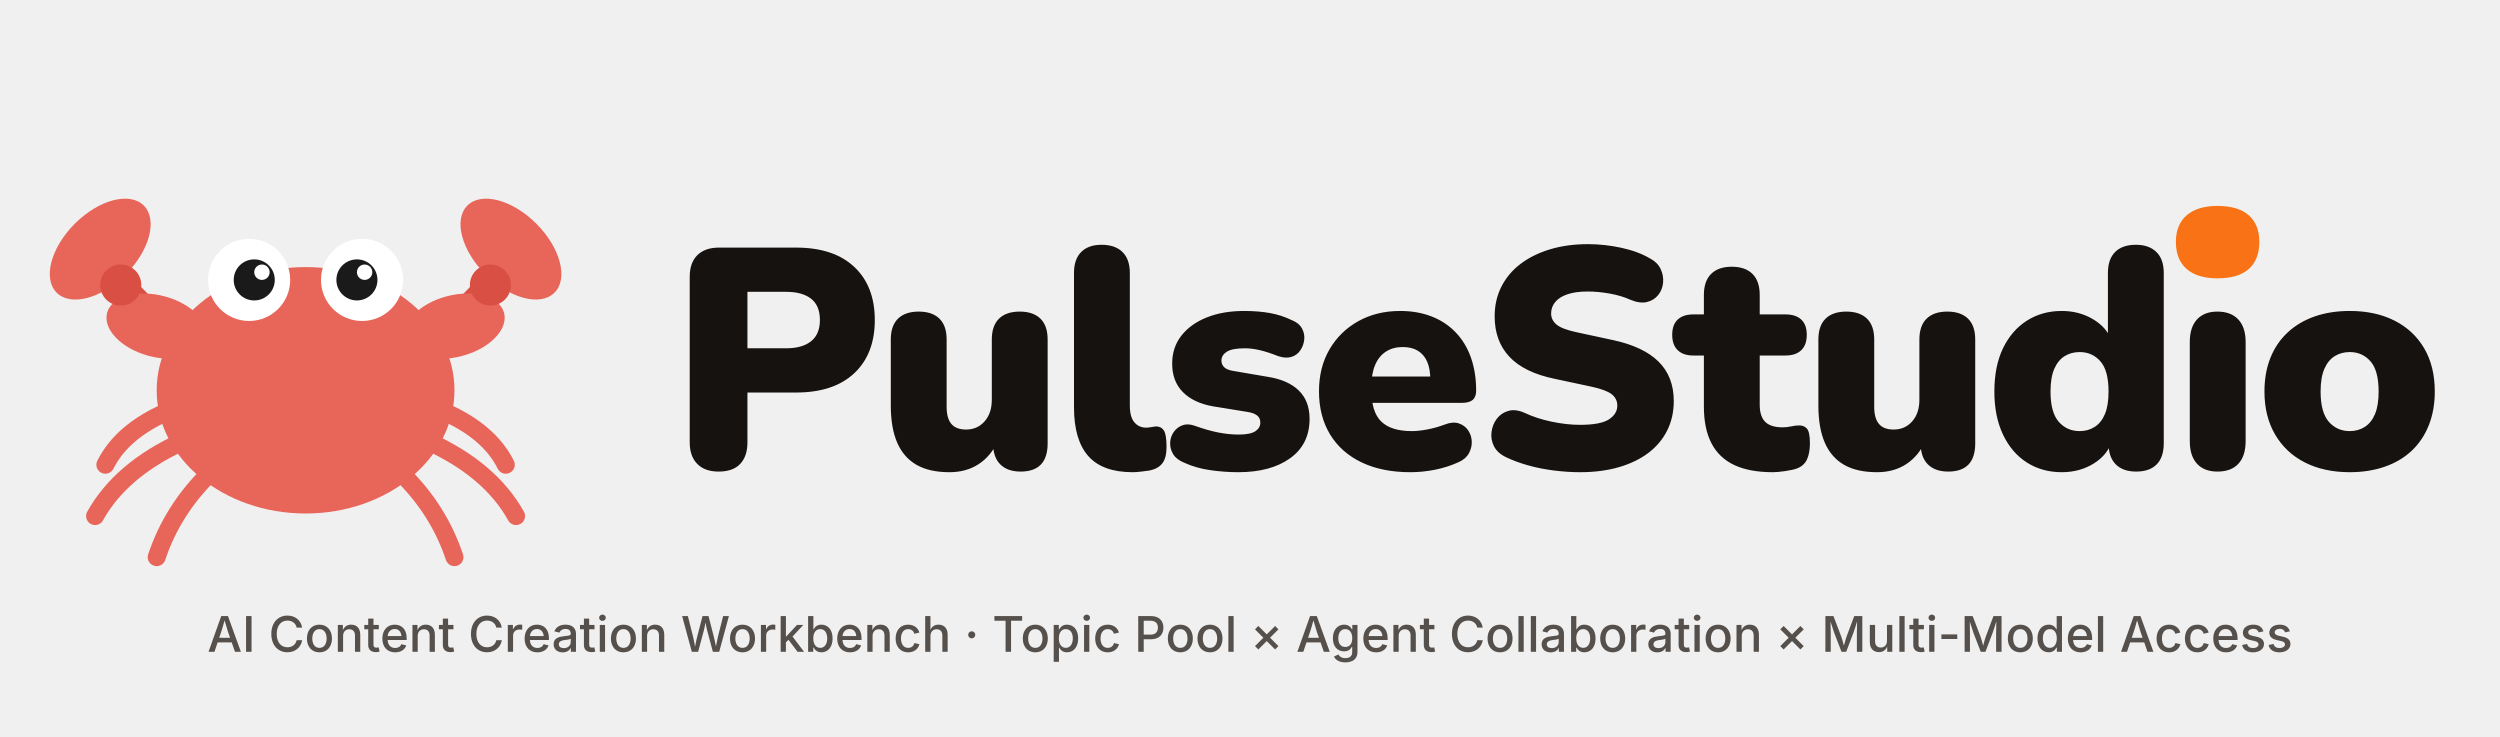
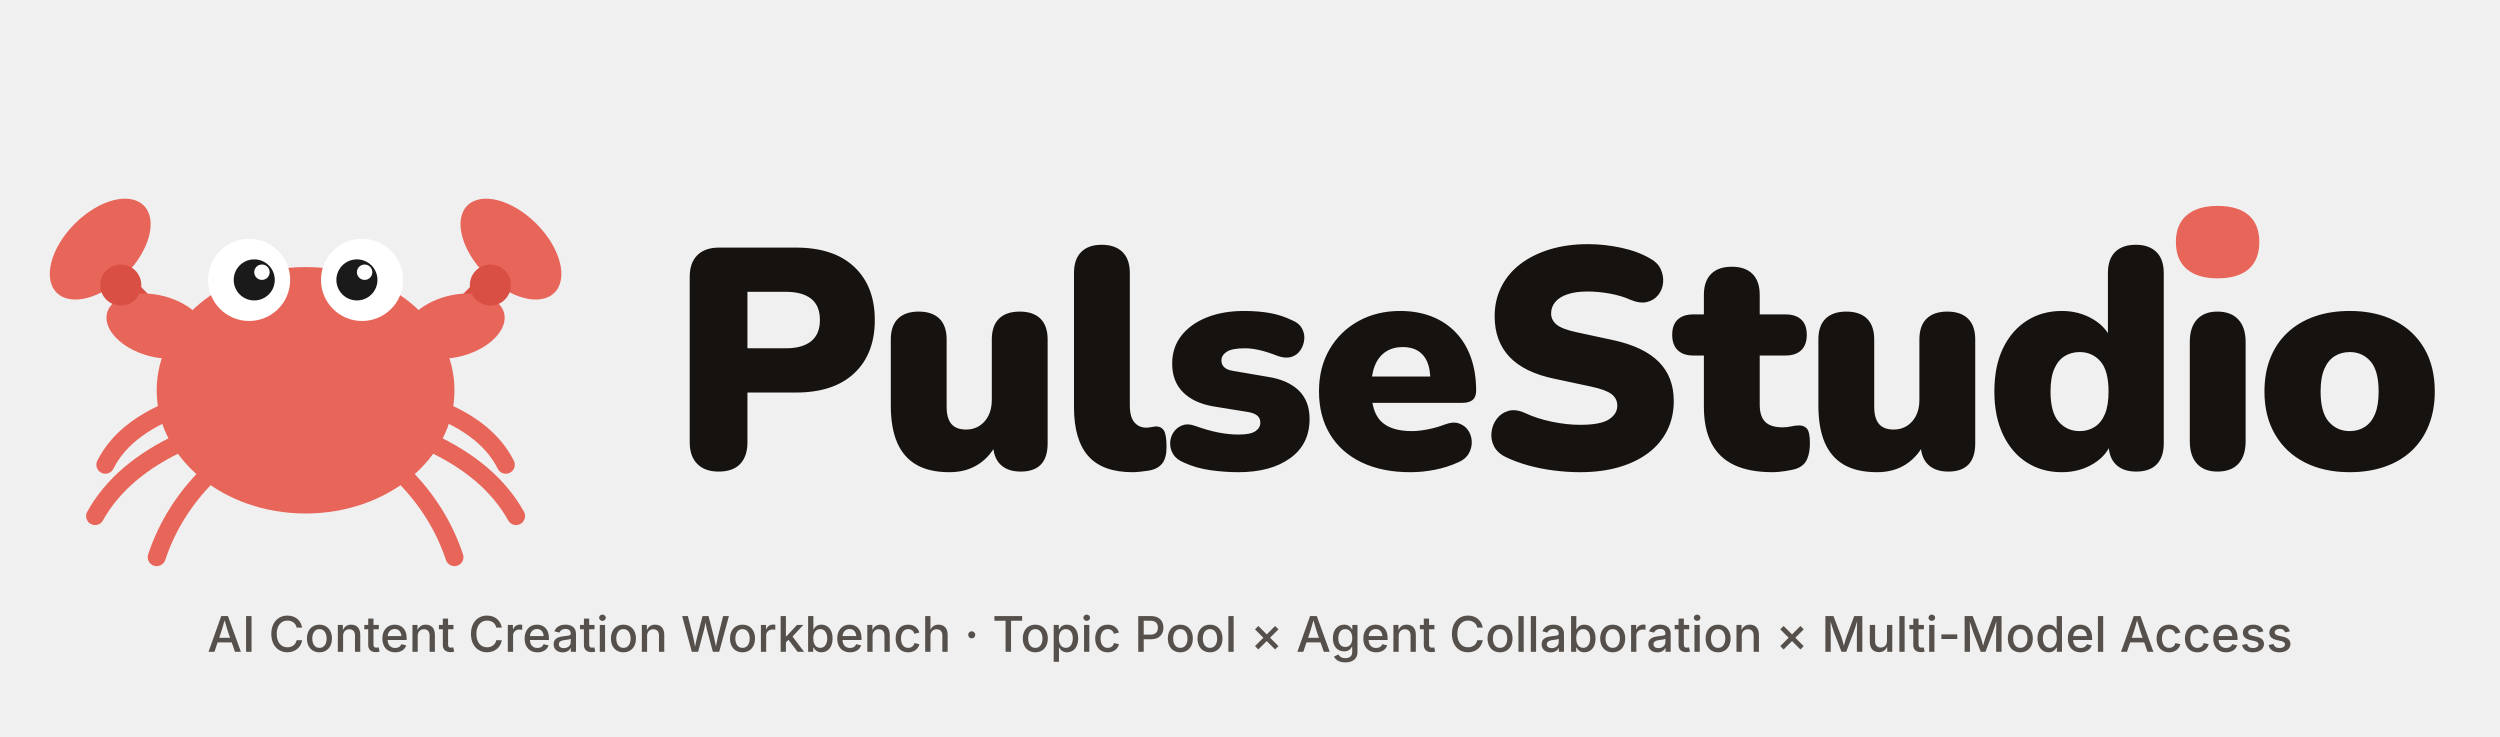
<svg xmlns="http://www.w3.org/2000/svg" width="1120" height="330" viewBox="0 0 1120 330" role="img" aria-labelledby="hero-title hero-desc">
  <style>
    .ink { fill: #16120F; }
    .tag { fill: #55504B; }
    @media (prefers-color-scheme: dark) {
      .ink { fill: #F6EFE9; }
      .tag { fill: #C9C0B8; }
    }
  </style>
  <g transform="translate(15 84) scale(1.15) translate(6 -26)">
    <path d="M52,86 Q36,74 28,64" stroke="#D94F44" stroke-width="11" stroke-linecap="round" fill="none" />
    <path d="M148,86 Q164,74 172,64" stroke="#D94F44" stroke-width="11" stroke-linecap="round" fill="none" />
    <ellipse cx="20" cy="50" rx="24" ry="14" transform="rotate(-45 20 50)" fill="#E8655A" />
    <ellipse cx="42" cy="80" rx="20" ry="12" transform="rotate(15 42 80)" fill="#E8655A" />
    <ellipse cx="180" cy="50" rx="24" ry="14" transform="rotate(45 180 50)" fill="#E8655A" />
    <ellipse cx="158" cy="80" rx="20" ry="12" transform="rotate(-15 158 80)" fill="#E8655A" />
    <ellipse cx="100" cy="105" rx="58" ry="48" fill="#E8655A" />
    <path d="M55,110 Q30,118 22,134" stroke="#E8655A" stroke-width="7" stroke-linecap="round" fill="none" />
    <path d="M52,125 Q28,136 18,154" stroke="#E8655A" stroke-width="7" stroke-linecap="round" fill="none" />
    <path d="M62,138 Q48,152 42,170" stroke="#E8655A" stroke-width="7" stroke-linecap="round" fill="none" />
    <path d="M145,110 Q170,118 178,134" stroke="#E8655A" stroke-width="7" stroke-linecap="round" fill="none" />
    <path d="M148,125 Q172,136 182,154" stroke="#E8655A" stroke-width="7" stroke-linecap="round" fill="none" />
    <path d="M138,138 Q152,152 158,170" stroke="#E8655A" stroke-width="7" stroke-linecap="round" fill="none" />
    <circle cx="28" cy="64" r="8" fill="#D94F44" />
    <circle cx="172" cy="64" r="8" fill="#D94F44" />
    <circle cx="78" cy="62" r="16" fill="#FFFFFF" />
    <circle cx="80" cy="62" r="8" fill="#1A1A1A" />
    <circle cx="83" cy="59" r="3" fill="#FFFFFF" />
    <circle cx="122" cy="62" r="16" fill="#FFFFFF" />
    <circle cx="120" cy="62" r="8" fill="#1A1A1A" />
    <circle cx="123" cy="59" r="3" fill="#FFFFFF" />
  </g>
  <g>
    <path class="ink" d="M321.923 211.265Q315.74 211.265 312.367 207.822Q308.994 204.379 308.994 198.195V123.993Q308.994 117.669 312.437 114.296Q315.88 110.924 322.064 110.924H356.635Q373.499 110.924 382.704 119.566Q391.909 128.209 391.909 143.387Q391.909 158.565 382.704 167.207Q373.499 175.85 356.635 175.85H334.852V198.195Q334.852 204.379 331.62 207.822Q328.388 211.265 321.923 211.265Z M334.852 156.035H352.138Q359.446 156.035 363.381 152.873Q367.316 149.711 367.316 143.387Q367.316 136.922 363.381 133.831Q359.446 130.739 352.138 130.739H334.852Z M425.356 211.546Q416.362 211.546 410.6 208.243Q404.838 204.941 401.957 198.336Q399.076 191.731 399.076 181.612V152.1Q399.076 145.917 402.309 142.755Q405.541 139.593 411.584 139.593Q417.627 139.593 420.859 142.755Q424.091 145.917 424.091 152.1V182.315Q424.091 187.374 426.199 189.904Q428.307 192.433 432.804 192.433Q437.864 192.433 441.096 188.779Q444.328 185.126 444.328 179.083V152.1Q444.328 145.917 447.561 142.755Q450.793 139.593 456.836 139.593Q462.879 139.593 466.111 142.755Q469.343 145.917 469.343 152.1V198.617Q469.343 211.265 457.257 211.265Q451.355 211.265 448.123 208.033Q444.89 204.8 444.89 198.617V190.466L447.139 197.352Q444.047 204.238 438.496 207.892Q432.945 211.546 425.356 211.546Z M507.428 211.546Q493.937 211.546 487.542 204.308Q481.148 197.071 481.148 182.455V122.307Q481.148 116.123 484.38 112.891Q487.613 109.659 493.515 109.659Q499.558 109.659 502.861 112.891Q506.163 116.123 506.163 122.307V181.612Q506.163 186.812 508.201 189.201Q510.239 191.59 513.471 191.59Q514.455 191.59 515.509 191.379Q516.563 191.168 517.827 191.028Q520.217 191.028 521.411 192.855Q522.606 194.682 522.606 200.303Q522.606 205.222 520.638 207.681Q518.671 210.141 514.595 210.843Q513.471 210.984 511.363 211.265Q509.255 211.546 507.428 211.546Z M554.788 211.546Q548.604 211.546 542.21 210.632Q535.816 209.719 530.616 207.33Q527.103 205.925 525.627 203.535Q524.151 201.146 524.222 198.476Q524.292 195.806 525.768 193.628Q527.243 191.45 529.703 190.536Q532.162 189.623 535.254 190.747Q541.156 192.855 545.864 193.768Q550.572 194.682 554.928 194.682Q560.128 194.682 562.377 193.206Q564.625 191.731 564.625 189.342Q564.625 187.234 563.15 186.109Q561.674 184.985 559.004 184.563L543.405 182.034Q534.692 180.488 529.913 175.639Q525.135 170.791 525.135 162.921Q525.135 155.613 529.281 150.343Q533.427 145.073 540.664 142.192Q547.902 139.311 557.317 139.311Q563.642 139.311 568.841 140.225Q574.041 141.138 578.96 143.527Q582.051 144.792 583.316 147.181Q584.581 149.57 584.3 152.17Q584.019 154.77 582.543 156.948Q581.068 159.127 578.538 159.9Q576.008 160.673 572.636 159.548Q567.998 157.721 564.414 156.878Q560.831 156.035 557.739 156.035Q551.977 156.035 549.588 157.581Q547.199 159.127 547.199 161.516Q547.199 163.343 548.464 164.537Q549.729 165.732 552.399 166.153L567.998 168.824Q576.992 170.229 581.841 174.937Q586.689 179.645 586.689 187.655Q586.689 199.038 577.976 205.292Q569.263 211.546 554.788 211.546Z M631.8 211.546Q619.152 211.546 609.947 207.119Q600.742 202.692 595.824 194.541Q590.905 186.39 590.905 175.288Q590.905 164.608 595.613 156.527Q600.321 148.446 608.542 143.879Q616.763 139.311 627.303 139.311Q635.033 139.311 641.357 141.771Q647.681 144.23 652.178 148.938Q656.675 153.646 658.994 160.251Q661.313 166.856 661.313 175.007Q661.313 177.818 659.767 179.153Q658.221 180.488 654.848 180.488H611.845V168.683H643.043L640.795 170.51Q640.795 165.31 639.389 162.078Q637.984 158.846 635.244 157.159Q632.503 155.473 628.428 155.473Q624.071 155.473 620.909 157.511Q617.747 159.548 616.061 163.483Q614.374 167.418 614.374 173.321V174.585Q614.374 184.563 618.801 188.85Q623.228 193.136 632.503 193.136Q635.595 193.136 639.6 192.363Q643.605 191.59 647.259 190.185Q650.913 188.779 653.583 189.693Q656.253 190.606 657.729 192.785Q659.205 194.963 659.345 197.703Q659.486 200.444 658.08 203.044Q656.675 205.643 653.443 207.049Q648.524 209.297 642.973 210.422Q637.422 211.546 631.8 211.546Z M707.829 211.546Q702.208 211.546 696.095 210.773Q689.981 210.0 684.501 208.454Q679.02 206.908 674.663 204.8Q670.869 202.973 669.323 199.952Q667.777 196.93 668.199 193.558Q668.62 190.185 670.588 187.585Q672.555 184.985 675.788 184.072Q679.02 183.158 683.095 184.985Q688.436 187.515 695.181 188.92Q701.927 190.325 707.829 190.325Q717.104 190.325 720.829 187.866Q724.553 185.407 724.553 181.753Q724.553 178.52 721.953 176.553Q719.353 174.585 712.748 173.18L696.305 169.667Q682.814 166.856 676.209 159.829Q669.604 152.803 669.604 141.701Q669.604 134.393 672.626 128.42Q675.647 122.447 681.198 118.231Q686.749 114.015 694.408 111.697Q702.067 109.378 711.483 109.378Q718.791 109.378 726.309 110.994Q733.828 112.61 739.309 115.842Q742.541 117.529 743.946 120.48Q745.352 123.431 745.071 126.593Q744.79 129.755 742.892 132.144Q740.995 134.533 737.833 135.306Q734.671 136.079 730.315 134.252Q726.239 132.425 721.11 131.512Q715.98 130.598 711.202 130.598Q706.002 130.598 702.348 131.793Q698.695 132.987 696.797 135.236Q694.9 137.485 694.9 140.436Q694.9 143.387 697.359 145.425Q699.819 147.462 706.424 148.868L722.726 152.381Q736.358 155.332 743.103 162.078Q749.849 168.824 749.849 179.645Q749.849 186.952 746.898 192.855Q743.946 198.757 738.466 202.903Q732.985 207.049 725.255 209.297Q717.526 211.546 707.829 211.546Z M794.258 211.546Q783.718 211.546 776.902 208.314Q770.086 205.081 766.713 198.546Q763.34 192.012 763.34 182.174V159.267H758.562Q754.065 159.267 751.606 156.878Q749.146 154.489 749.146 149.992Q749.146 145.495 751.606 143.176Q754.065 140.857 758.562 140.857H763.34V132.144Q763.34 125.961 766.572 122.728Q769.805 119.496 775.848 119.496Q781.891 119.496 785.123 122.728Q788.355 125.961 788.355 132.144V140.857H799.879Q804.517 140.857 806.976 143.176Q809.435 145.495 809.435 149.992Q809.435 154.489 806.976 156.878Q804.517 159.267 799.879 159.267H788.355V181.331Q788.355 186.531 790.814 188.99Q793.274 191.45 798.614 191.45Q800.582 191.45 802.409 191.028Q804.235 190.606 805.781 190.606Q808.03 190.466 809.435 191.941Q810.841 193.417 810.841 198.617Q810.841 202.833 809.576 205.714Q808.311 208.595 805.079 209.859Q803.111 210.562 799.738 211.054Q796.366 211.546 794.258 211.546Z M840.915 211.546Q831.921 211.546 826.159 208.243Q820.397 204.941 817.516 198.336Q814.635 191.731 814.635 181.612V152.1Q814.635 145.917 817.867 142.755Q821.1 139.593 827.142 139.593Q833.185 139.593 836.418 142.755Q839.65 145.917 839.65 152.1V182.315Q839.65 187.374 841.758 189.904Q843.866 192.433 848.363 192.433Q853.422 192.433 856.655 188.779Q859.887 185.126 859.887 179.083V152.1Q859.887 145.917 863.119 142.755Q866.351 139.593 872.394 139.593Q878.437 139.593 881.67 142.755Q884.902 145.917 884.902 152.1V198.617Q884.902 211.265 872.816 211.265Q866.914 211.265 863.681 208.033Q860.449 204.8 860.449 198.617V190.466L862.698 197.352Q859.606 204.238 854.055 207.892Q848.504 211.546 840.915 211.546Z M923.689 211.546Q914.836 211.546 908.02 207.189Q901.204 202.833 897.339 194.682Q893.474 186.531 893.474 175.429Q893.474 164.045 897.339 156.035Q901.204 148.025 908.02 143.668Q914.836 139.311 923.689 139.311Q931.419 139.311 937.602 142.965Q943.786 146.619 945.894 152.381H944.348V122.307Q944.348 116.123 947.58 112.891Q950.812 109.659 956.855 109.659Q962.758 109.659 966.06 112.891Q969.363 116.123 969.363 122.307V198.617Q969.363 204.8 966.201 208.033Q963.039 211.265 956.996 211.265Q951.093 211.265 947.861 208.033Q944.629 204.8 944.629 198.617V190.606L946.175 197.492Q944.207 203.817 937.953 207.681Q931.7 211.546 923.689 211.546Z M931.7 193.136Q935.494 193.136 938.445 191.239Q941.396 189.342 943.013 185.477Q944.629 181.612 944.629 175.429Q944.629 166.013 940.975 161.867Q937.321 157.721 931.7 157.721Q927.905 157.721 924.954 159.548Q922.003 161.375 920.316 165.24Q918.63 169.105 918.63 175.429Q918.63 184.704 922.284 188.92Q925.938 193.136 931.7 193.136Z M993.394 211.265Q987.492 211.265 984.259 207.751Q981.027 204.238 981.027 197.633V153.224Q981.027 146.619 984.259 143.106Q987.492 139.593 993.394 139.593Q999.437 139.593 1002.74 143.106Q1006.042 146.619 1006.042 153.224V197.633Q1006.042 204.238 1002.81 207.751Q999.578 211.265 993.394 211.265Z M1052.699 211.546Q1041.176 211.546 1032.603 207.189Q1024.03 202.833 1019.252 194.682Q1014.474 186.531 1014.474 175.429Q1014.474 166.997 1017.144 160.321Q1019.814 153.646 1024.874 148.938Q1029.933 144.23 1036.96 141.771Q1043.986 139.311 1052.699 139.311Q1064.223 139.311 1072.796 143.668Q1081.368 148.025 1086.076 156.105Q1090.784 164.186 1090.784 175.429Q1090.784 183.72 1088.114 190.466Q1085.444 197.211 1080.455 201.919Q1075.466 206.627 1068.369 209.087Q1061.272 211.546 1052.699 211.546Z M1052.699 193.136Q1056.494 193.136 1059.445 191.239Q1062.396 189.342 1064.012 185.477Q1065.628 181.612 1065.628 175.429Q1065.628 166.013 1061.975 161.867Q1058.321 157.721 1052.699 157.721Q1048.905 157.721 1045.954 159.548Q1043.002 161.375 1041.316 165.24Q1039.63 169.105 1039.63 175.429Q1039.63 184.704 1043.284 188.92Q1046.937 193.136 1052.699 193.136Z" />
-     <path d="M993.394 124.696Q984.477 124.696 979.639 120.522Q974.801 116.348 974.801 108.38Q974.801 100.601 979.639 96.428Q984.477 92.254 993.394 92.254Q1002.69 92.254 1007.433 96.428Q1012.176 100.601 1012.176 108.38Q1012.176 116.348 1007.433 120.522Q1002.69 124.696 993.394 124.696Z" fill="#F97316" />
+     <path d="M993.394 124.696Q984.477 124.696 979.639 120.522Q974.801 116.348 974.801 108.38Q974.801 100.601 979.639 96.428Q984.477 92.254 993.394 92.254Q1002.69 92.254 1007.433 96.428Q1012.176 100.601 1012.176 108.38Q1012.176 116.348 1007.433 120.522Q1002.69 124.696 993.394 124.696Z" fill="#E8655A" />
  </g>
  <text class="tag" x="560" y="292" text-anchor="middle" font-family="-apple-system, BlinkMacSystemFont, 'Segoe UI', 'PingFang SC', 'Microsoft YaHei', sans-serif" font-size="22" font-weight="500">AI Content Creation Workbench · Topic Pool × Agent Collaboration × Multi-Model Access</text>
</svg>
